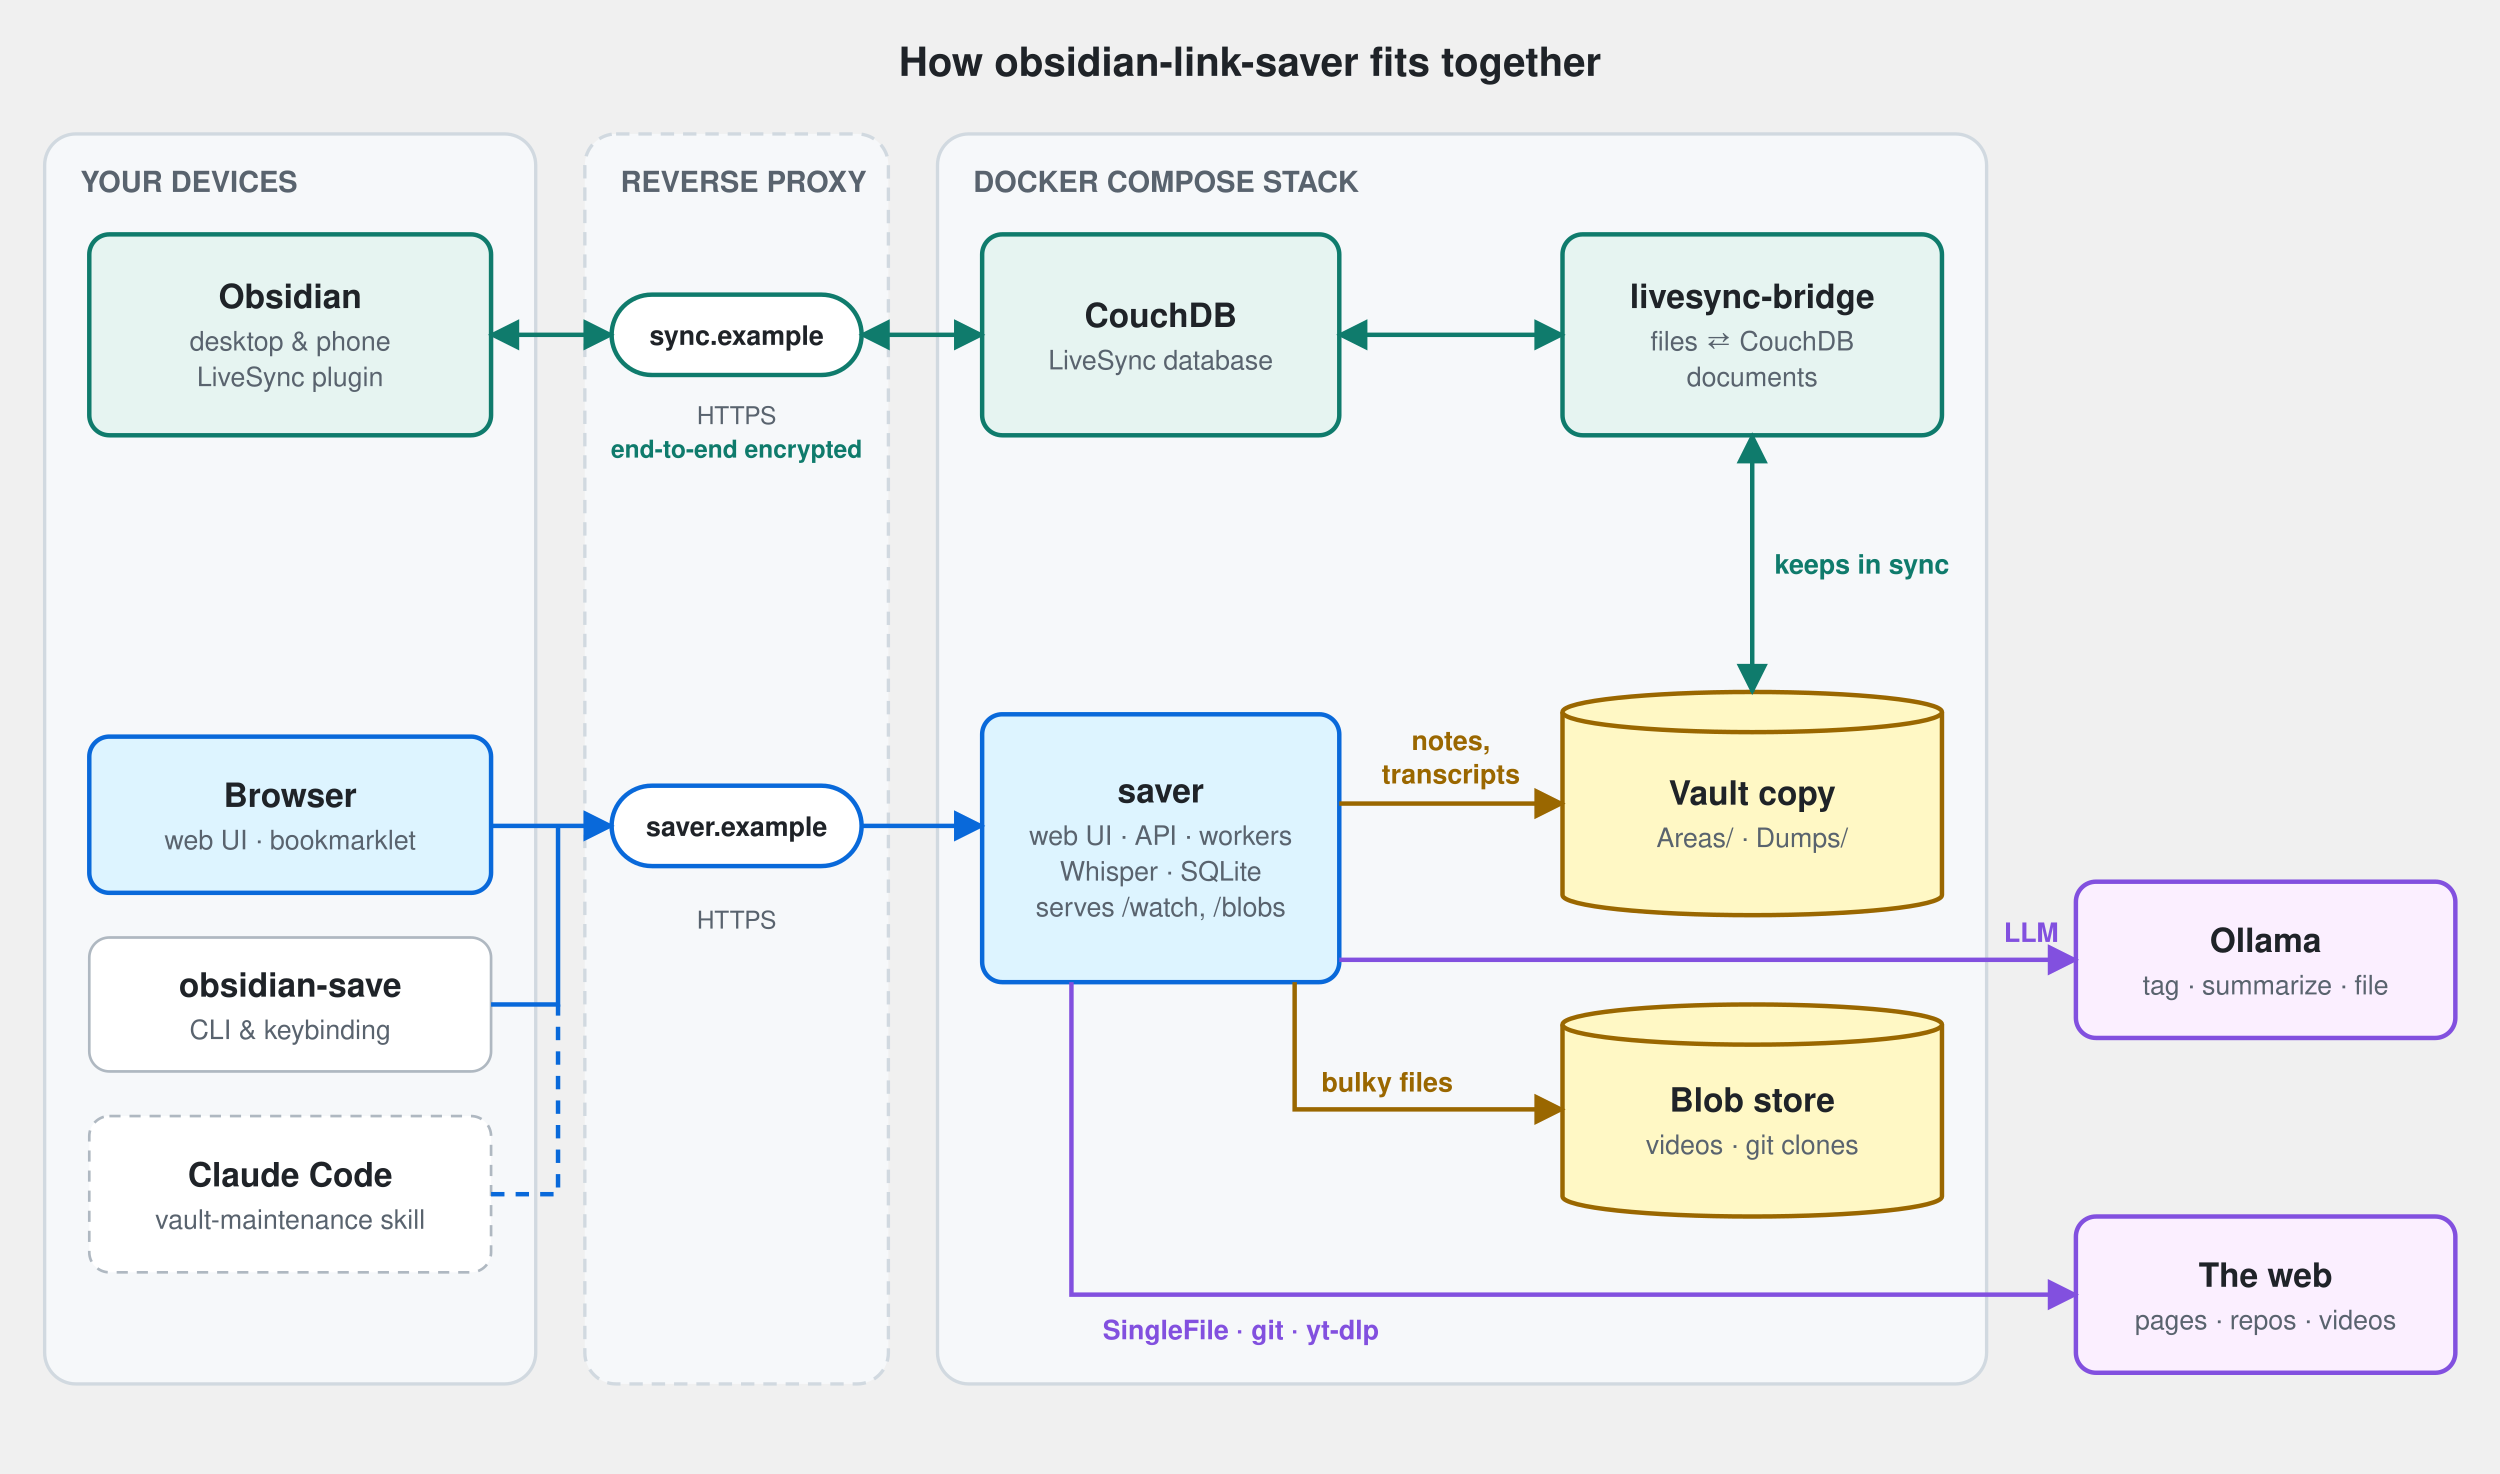
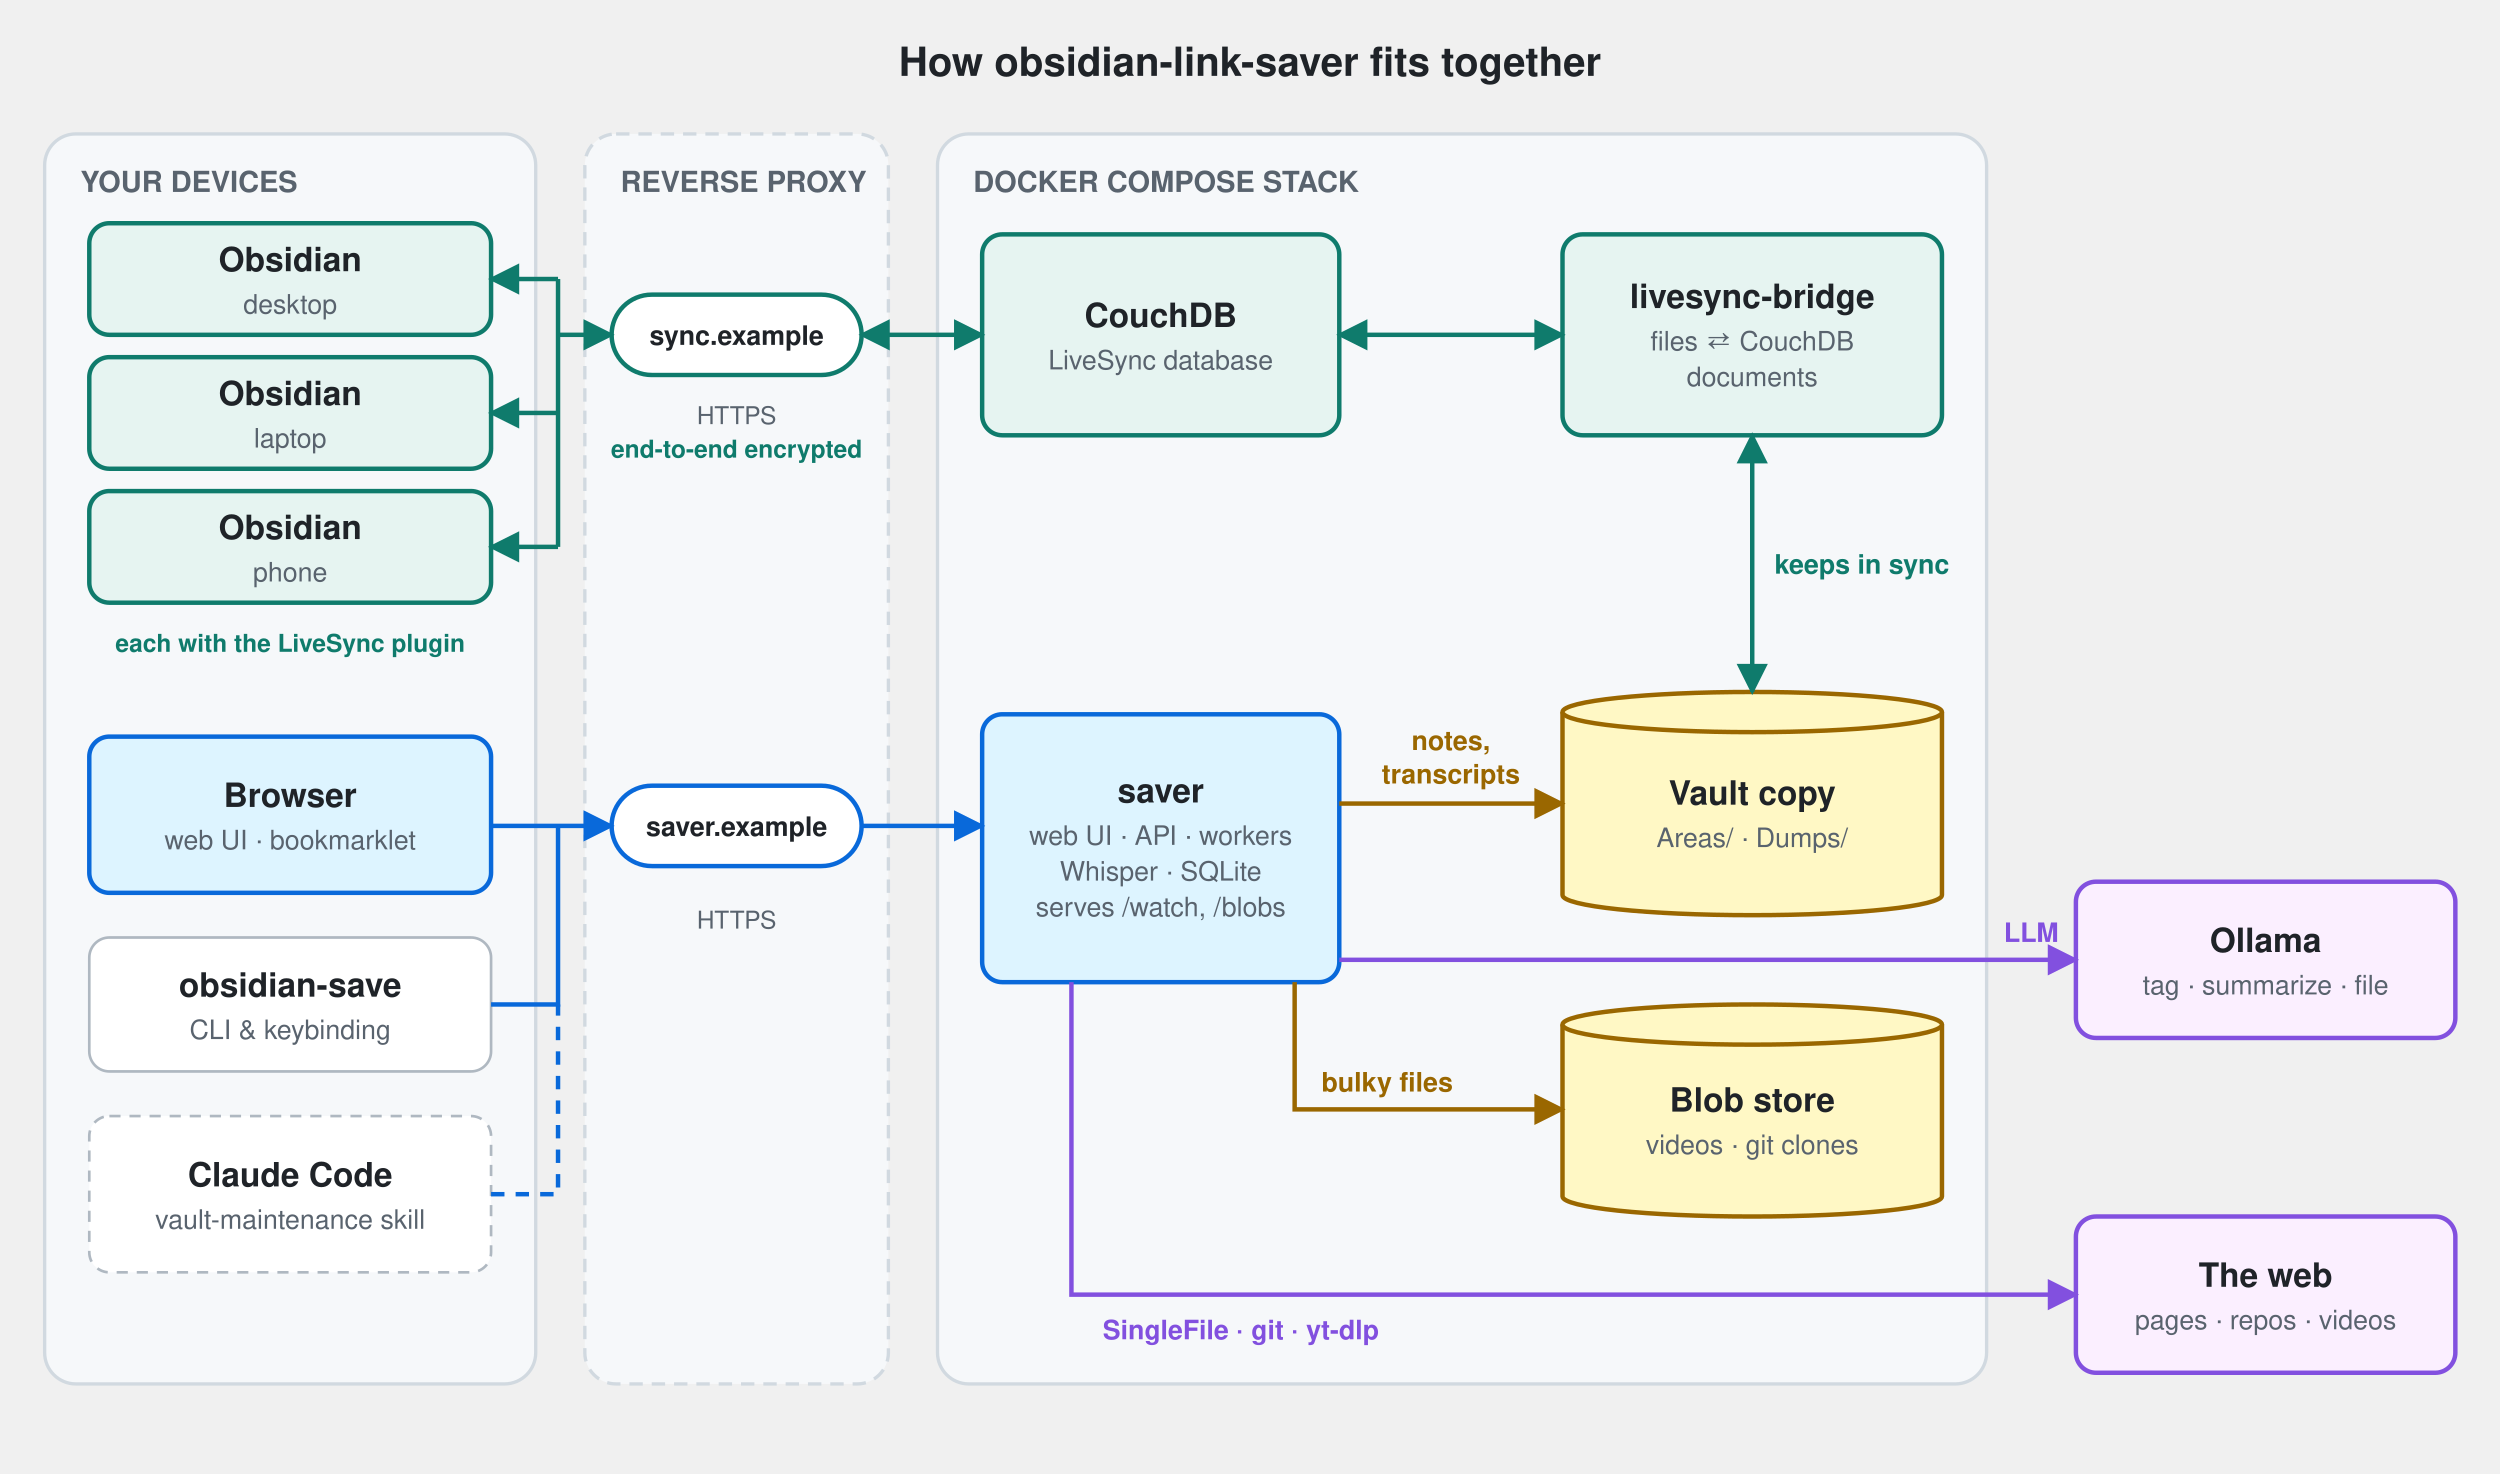
<svg xmlns="http://www.w3.org/2000/svg" width="1120" height="660" viewBox="0 0 1120 660" font-family="-apple-system, BlinkMacSystemFont, 'Segoe UI', Helvetica, Arial, sans-serif" role="img" aria-labelledby="t d">
  <defs>
    <marker id="a-sync" viewBox="0 0 10 10" refX="9" refY="5" markerWidth="7" markerHeight="7" orient="auto-start-reverse">
      <path d="M0,0 L10,5 L0,10 z" fill="#0f7b6c" />
    </marker>
    <marker id="a-save" viewBox="0 0 10 10" refX="9" refY="5" markerWidth="7" markerHeight="7" orient="auto-start-reverse">
      <path d="M0,0 L10,5 L0,10 z" fill="#0969da" />
    </marker>
    <marker id="a-store" viewBox="0 0 10 10" refX="9" refY="5" markerWidth="7" markerHeight="7" orient="auto-start-reverse">
      <path d="M0,0 L10,5 L0,10 z" fill="#9a6700" />
    </marker>
    <marker id="a-ext" viewBox="0 0 10 10" refX="9" refY="5" markerWidth="7" markerHeight="7" orient="auto-start-reverse">
      <path d="M0,0 L10,5 L0,10 z" fill="#8250df" />
    </marker>
  </defs>
  <rect x="20" y="60" width="220" height="560" rx="14" fill="#f6f8fa" stroke="#d1d9e0" stroke-width="1.5" />
  <text x="36" y="86" font-size="13" font-weight="600" fill="#59636e" text-anchor="start">YOUR DEVICES</text>
  <rect x="262" y="60" width="136" height="560" rx="14" fill="#f6f8fa" stroke="#d1d9e0" stroke-width="1.5" stroke-dasharray="6 4" />
  <text x="278" y="86" font-size="13" font-weight="600" fill="#59636e" text-anchor="start">REVERSE PROXY</text>
  <rect x="420" y="60" width="470" height="560" rx="14" fill="#f6f8fa" stroke="#d1d9e0" stroke-width="1.5" />
  <text x="436" y="86" font-size="13" font-weight="600" fill="#59636e" text-anchor="start">DOCKER COMPOSE STACK</text>
  <text x="560.0" y="34" font-size="18" font-weight="700" fill="#1f2328" text-anchor="middle">How obsidian-link-saver fits together</text>
-   <rect x="40" y="105" width="180" height="90" rx="9" fill="#e6f4f1" stroke="#0f7b6c" stroke-width="2" />
-   <text x="130.0" y="138.0" font-size="15" font-weight="600" fill="#1f2328" text-anchor="middle">Obsidian</text>
-   <text x="130.0" y="157.0" font-size="12" font-weight="normal" fill="#59636e" text-anchor="middle">desktop &amp; phone</text>
-   <text x="130.0" y="173.0" font-size="12" font-weight="normal" fill="#59636e" text-anchor="middle">LiveSync plugin</text>
+   <rect x="40" y="100" width="180" height="50" rx="9" fill="#e6f4f1" stroke="#0f7b6c" stroke-width="2" />
+   <text x="130.0" y="121.5" font-size="15" font-weight="600" fill="#1f2328" text-anchor="middle">Obsidian</text>
+   <text x="130.0" y="140.5" font-size="12" font-weight="normal" fill="#59636e" text-anchor="middle">desktop</text>
+   <rect x="40" y="160" width="180" height="50" rx="9" fill="#e6f4f1" stroke="#0f7b6c" stroke-width="2" />
+   <text x="130.0" y="181.5" font-size="15" font-weight="600" fill="#1f2328" text-anchor="middle">Obsidian</text>
+   <text x="130.0" y="200.5" font-size="12" font-weight="normal" fill="#59636e" text-anchor="middle">laptop</text>
+   <rect x="40" y="220" width="180" height="50" rx="9" fill="#e6f4f1" stroke="#0f7b6c" stroke-width="2" />
+   <text x="130.0" y="241.5" font-size="15" font-weight="600" fill="#1f2328" text-anchor="middle">Obsidian</text>
+   <text x="130.0" y="260.5" font-size="12" font-weight="normal" fill="#59636e" text-anchor="middle">phone</text>
+   <text x="130" y="292" font-size="11" font-weight="600" fill="#0f7b6c" text-anchor="middle">each with the LiveSync plugin</text>
  <rect x="40" y="330" width="180" height="70" rx="9" fill="#ddf4ff" stroke="#0969da" stroke-width="2" />
  <text x="130.0" y="361.5" font-size="15" font-weight="600" fill="#1f2328" text-anchor="middle">Browser</text>
  <text x="130.0" y="380.5" font-size="12" font-weight="normal" fill="#59636e" text-anchor="middle">web UI · bookmarklet</text>
  <rect x="40" y="420" width="180" height="60" rx="9" fill="#ffffff" stroke="#afb8c1" stroke-width="1.2" />
  <text x="130.0" y="446.5" font-size="15" font-weight="600" fill="#1f2328" text-anchor="middle">obsidian-save</text>
  <text x="130.0" y="465.5" font-size="12" font-weight="normal" fill="#59636e" text-anchor="middle">CLI &amp; keybinding</text>
  <rect x="40" y="500" width="180" height="70" rx="9" fill="#ffffff" stroke="#afb8c1" stroke-width="1.2" stroke-dasharray="5 4" />
  <text x="130.0" y="531.5" font-size="15" font-weight="600" fill="#1f2328" text-anchor="middle">Claude Code</text>
  <text x="130.0" y="550.5" font-size="12" font-weight="normal" fill="#59636e" text-anchor="middle">vault-maintenance skill</text>
  <rect x="274" y="132" width="112" height="36" rx="18.0" fill="#ffffff" stroke="#0f7b6c" stroke-width="2" />
  <text x="330.0" y="154.5" font-size="12" font-weight="600" fill="#1f2328" text-anchor="middle">sync.example</text>
  <rect x="274" y="352" width="112" height="36" rx="18.0" fill="#ffffff" stroke="#0969da" stroke-width="2" />
  <text x="330.0" y="374.5" font-size="12" font-weight="600" fill="#1f2328" text-anchor="middle">saver.example</text>
  <text x="330" y="190" font-size="11" font-weight="normal" fill="#59636e" text-anchor="middle">HTTPS</text>
  <text x="330" y="205" font-size="11" font-weight="600" fill="#0f7b6c" text-anchor="middle">end-to-end encrypted</text>
  <text x="330" y="416" font-size="11" font-weight="normal" fill="#59636e" text-anchor="middle">HTTPS</text>
  <rect x="440" y="105" width="160" height="90" rx="9" fill="#e6f4f1" stroke="#0f7b6c" stroke-width="2" />
  <text x="520.0" y="146.5" font-size="15" font-weight="600" fill="#1f2328" text-anchor="middle">CouchDB</text>
  <text x="520.0" y="165.5" font-size="12" font-weight="normal" fill="#59636e" text-anchor="middle">LiveSync database</text>
  <rect x="700" y="105" width="170" height="90" rx="9" fill="#e6f4f1" stroke="#0f7b6c" stroke-width="2" />
  <text x="785.0" y="138.0" font-size="15" font-weight="600" fill="#1f2328" text-anchor="middle">livesync-bridge</text>
  <text x="785.0" y="157.0" font-size="12" font-weight="normal" fill="#59636e" text-anchor="middle">files ⇄ CouchDB</text>
  <text x="785.0" y="173.0" font-size="12" font-weight="normal" fill="#59636e" text-anchor="middle">documents</text>
  <rect x="440" y="320" width="160" height="120" rx="9" fill="#ddf4ff" stroke="#0969da" stroke-width="2" />
  <text x="520.0" y="359.5" font-size="15" font-weight="600" fill="#1f2328" text-anchor="middle">saver</text>
  <text x="520.0" y="378.5" font-size="12" font-weight="normal" fill="#59636e" text-anchor="middle">web UI · API · workers</text>
  <text x="520.0" y="394.5" font-size="12" font-weight="normal" fill="#59636e" text-anchor="middle">Whisper · SQLite</text>
  <text x="520.0" y="410.5" font-size="12" font-weight="normal" fill="#59636e" text-anchor="middle">serves /watch, /blobs</text>
  <path d="M700,319 v82 a85.0,9 0 0 0 170,0 v-82" fill="#fff8c5" stroke="#9a6700" stroke-width="2" />
  <ellipse cx="785.0" cy="319" rx="85.0" ry="9" fill="#fff8c5" stroke="#9a6700" stroke-width="2" />
  <text x="785.0" y="360.5" font-size="15" font-weight="600" fill="#1f2328" text-anchor="middle">Vault copy</text>
  <text x="785.0" y="379.5" font-size="12" font-weight="normal" fill="#59636e" text-anchor="middle">Areas/ · Dumps/</text>
  <path d="M700,459 v77 a85.0,9 0 0 0 170,0 v-77" fill="#fff8c5" stroke="#9a6700" stroke-width="2" />
  <ellipse cx="785.0" cy="459" rx="85.0" ry="9" fill="#fff8c5" stroke="#9a6700" stroke-width="2" />
  <text x="785.0" y="498.0" font-size="15" font-weight="600" fill="#1f2328" text-anchor="middle">Blob store</text>
  <text x="785.0" y="517.0" font-size="12" font-weight="normal" fill="#59636e" text-anchor="middle">videos · git clones</text>
  <rect x="930" y="395" width="170" height="70" rx="9" fill="#fbefff" stroke="#8250df" stroke-width="2" />
  <text x="1015.0" y="426.5" font-size="15" font-weight="600" fill="#1f2328" text-anchor="middle">Ollama</text>
  <text x="1015.0" y="445.5" font-size="12" font-weight="normal" fill="#59636e" text-anchor="middle">tag · summarize · file</text>
  <rect x="930" y="545" width="170" height="70" rx="9" fill="#fbefff" stroke="#8250df" stroke-width="2" />
  <text x="1015.0" y="576.5" font-size="15" font-weight="600" fill="#1f2328" text-anchor="middle">The web</text>
  <text x="1015.0" y="595.5" font-size="12" font-weight="normal" fill="#59636e" text-anchor="middle">pages · repos · videos</text>
-   <path d="M220,150 L274,150" fill="none" stroke="#0f7b6c" stroke-width="2" marker-start="url(#a-sync)" marker-end="url(#a-sync)" />
+   <path d="M250,125 L220,125" fill="none" stroke="#0f7b6c" stroke-width="2" marker-end="url(#a-sync)" />
+   <path d="M250,185 L220,185" fill="none" stroke="#0f7b6c" stroke-width="2" marker-end="url(#a-sync)" />
+   <path d="M250,245 L220,245" fill="none" stroke="#0f7b6c" stroke-width="2" marker-end="url(#a-sync)" />
+   <path d="M250,125 L250,245" stroke="#0f7b6c" stroke-width="2" fill="none" />
+   <path d="M250,150 L274,150" fill="none" stroke="#0f7b6c" stroke-width="2" marker-end="url(#a-sync)" />
  <path d="M386,150 L440,150" fill="none" stroke="#0f7b6c" stroke-width="2" marker-start="url(#a-sync)" marker-end="url(#a-sync)" />
  <path d="M600,150 L700,150" fill="none" stroke="#0f7b6c" stroke-width="2" marker-start="url(#a-sync)" marker-end="url(#a-sync)" />
  <path d="M785,195 L785,310" fill="none" stroke="#0f7b6c" stroke-width="2" marker-start="url(#a-sync)" marker-end="url(#a-sync)" />
  <text x="795" y="257" font-size="12" font-weight="600" fill="#0f7b6c" text-anchor="start">keeps in sync</text>
  <path d="M220,370 L274,370" fill="none" stroke="#0969da" stroke-width="2" marker-end="url(#a-save)" />
  <path d="M220,450 L250,450 L250,370" fill="none" stroke="#0969da" stroke-width="2" />
  <path d="M220,535 L250,535 L250,450" fill="none" stroke="#0969da" stroke-width="2" stroke-dasharray="6 5" />
  <path d="M386,370 L440,370" fill="none" stroke="#0969da" stroke-width="2" marker-end="url(#a-save)" />
  <path d="M600,360 L700,360" fill="none" stroke="#9a6700" stroke-width="2" marker-end="url(#a-store)" />
  <text x="650" y="336" font-size="12" font-weight="600" fill="#9a6700" text-anchor="middle">notes,</text>
  <text x="650" y="351" font-size="12" font-weight="600" fill="#9a6700" text-anchor="middle">transcripts</text>
  <path d="M580,440 L580,497 L700,497" fill="none" stroke="#9a6700" stroke-width="2" marker-end="url(#a-store)" />
  <text x="592" y="489" font-size="12" font-weight="600" fill="#9a6700" text-anchor="start">bulky files</text>
  <path d="M600,430 L930,430" fill="none" stroke="#8250df" stroke-width="2" marker-end="url(#a-ext)" />
  <text x="910" y="422" font-size="12" font-weight="600" fill="#8250df" text-anchor="middle">LLM</text>
  <path d="M480,440 L480,580 L930,580" fill="none" stroke="#8250df" stroke-width="2" marker-end="url(#a-ext)" />
  <text x="494" y="600" font-size="12" font-weight="600" fill="#8250df" text-anchor="start">SingleFile · git · yt-dlp</text>
</svg>
